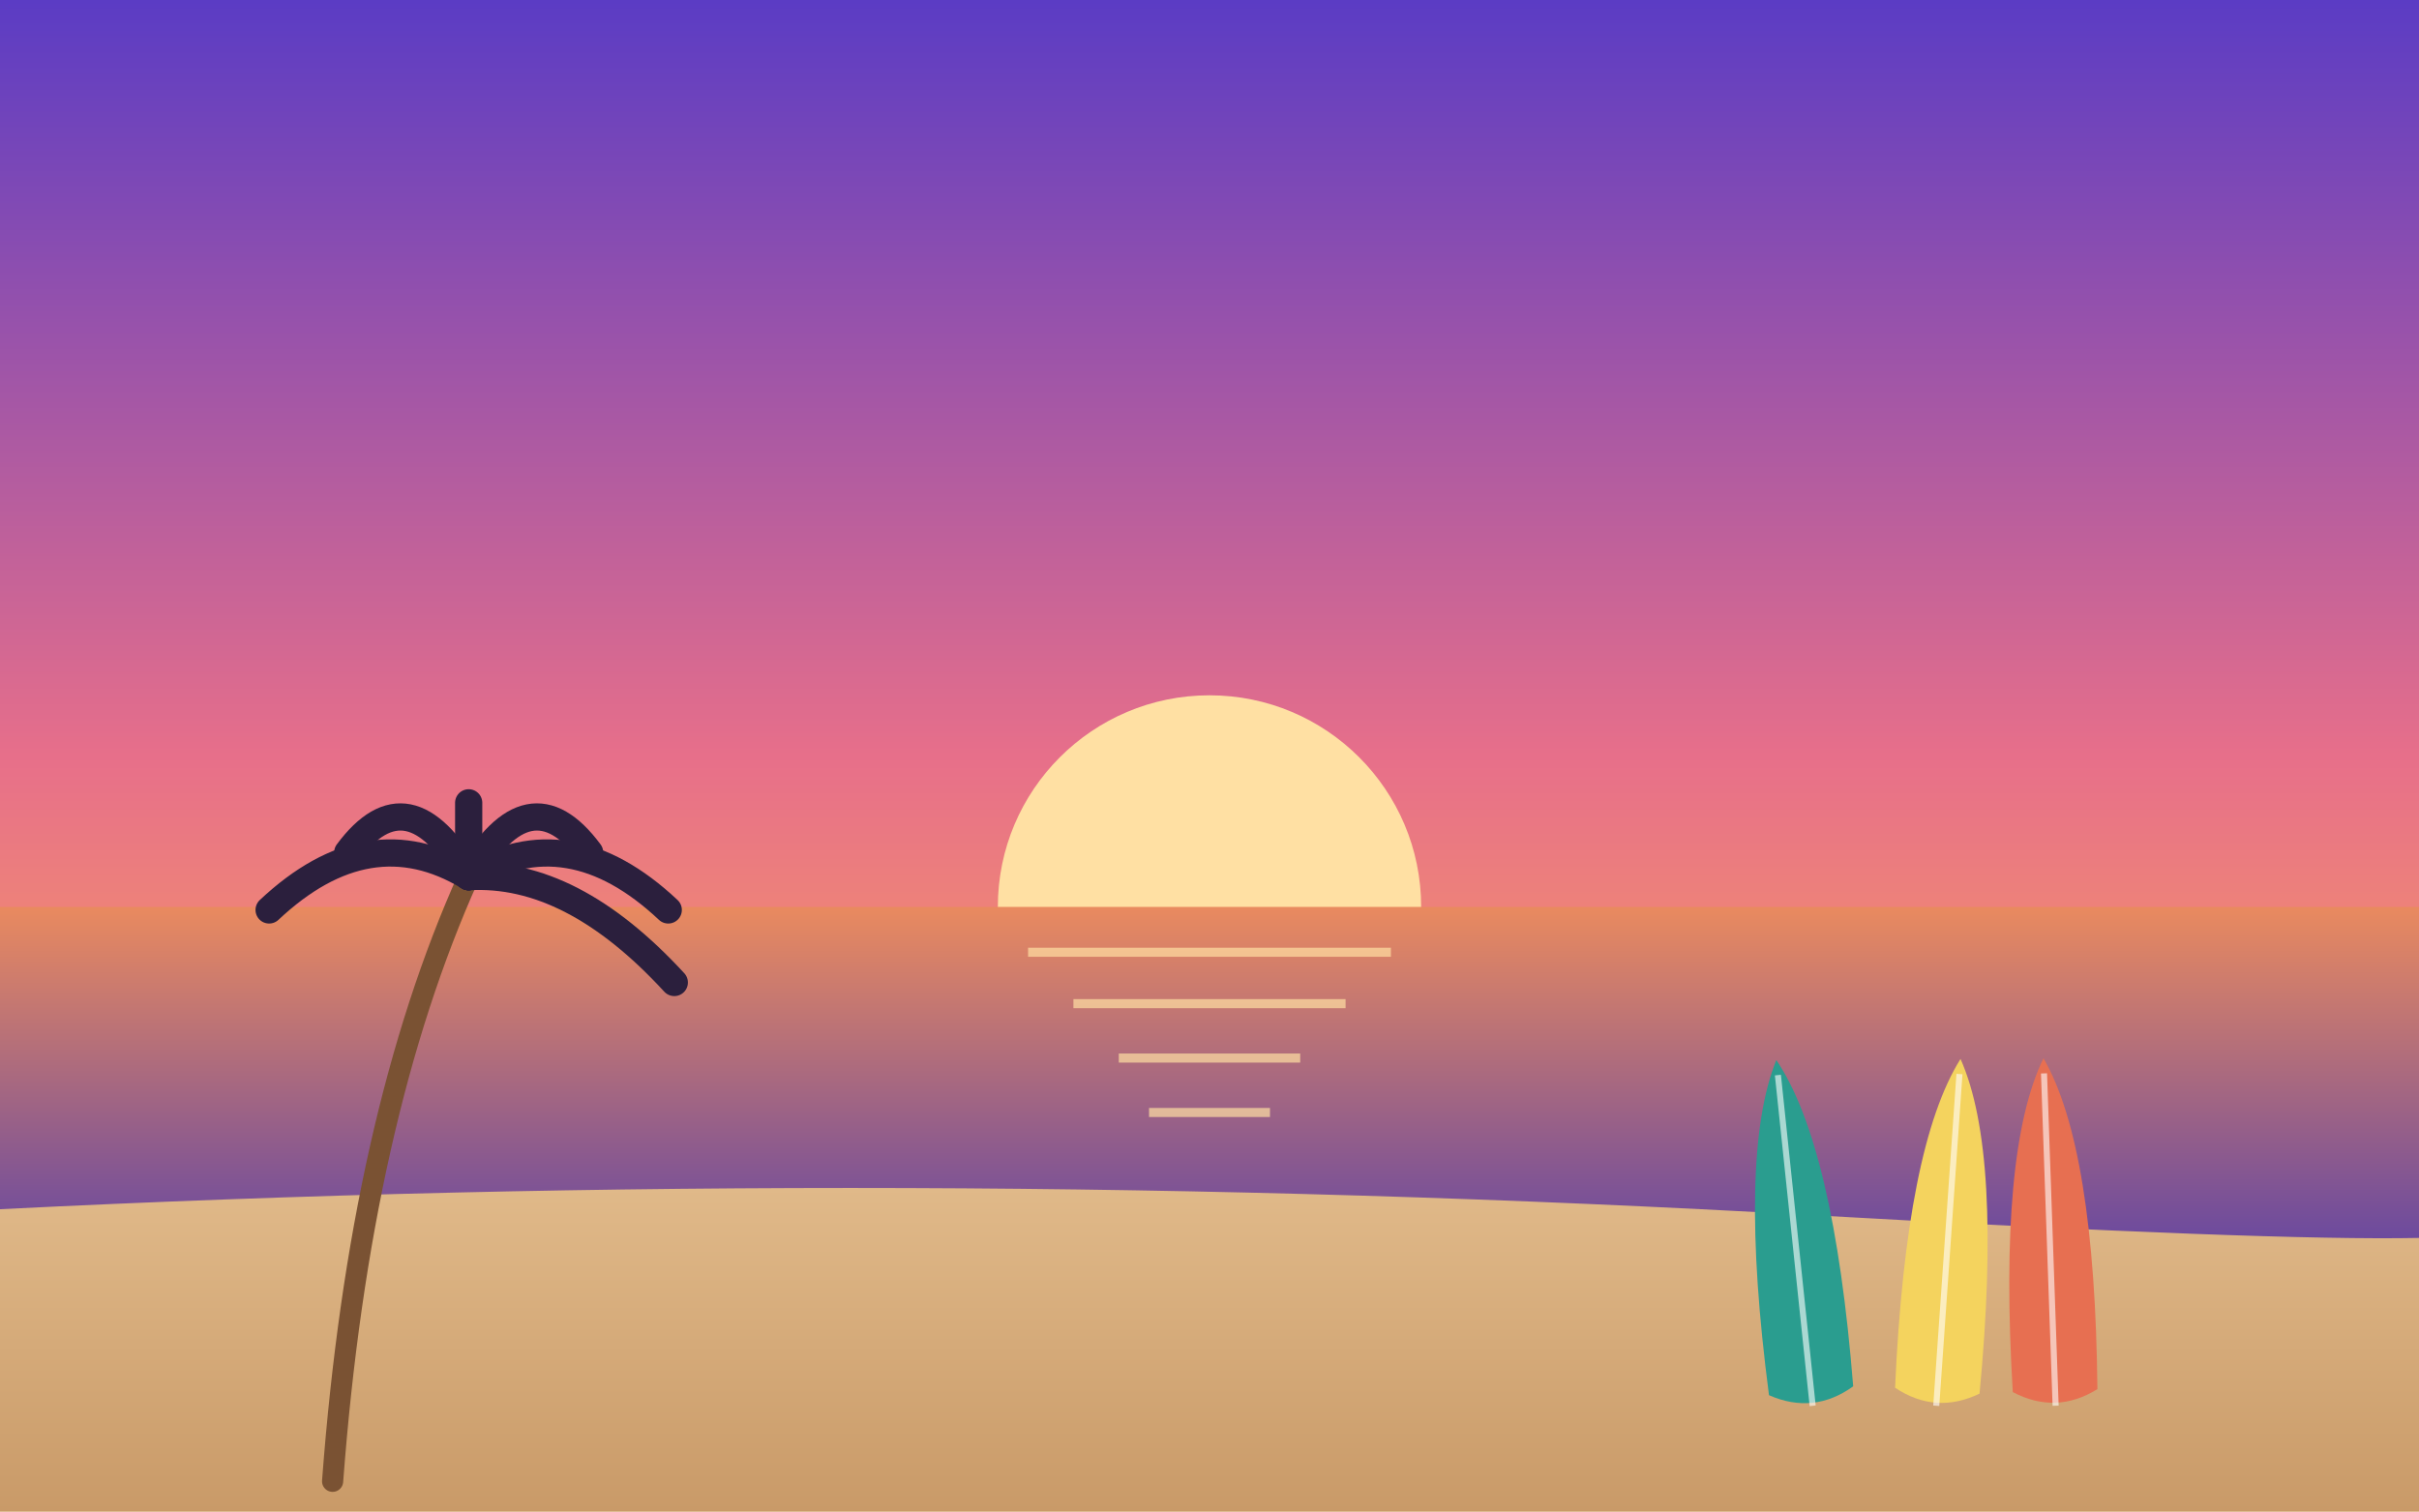
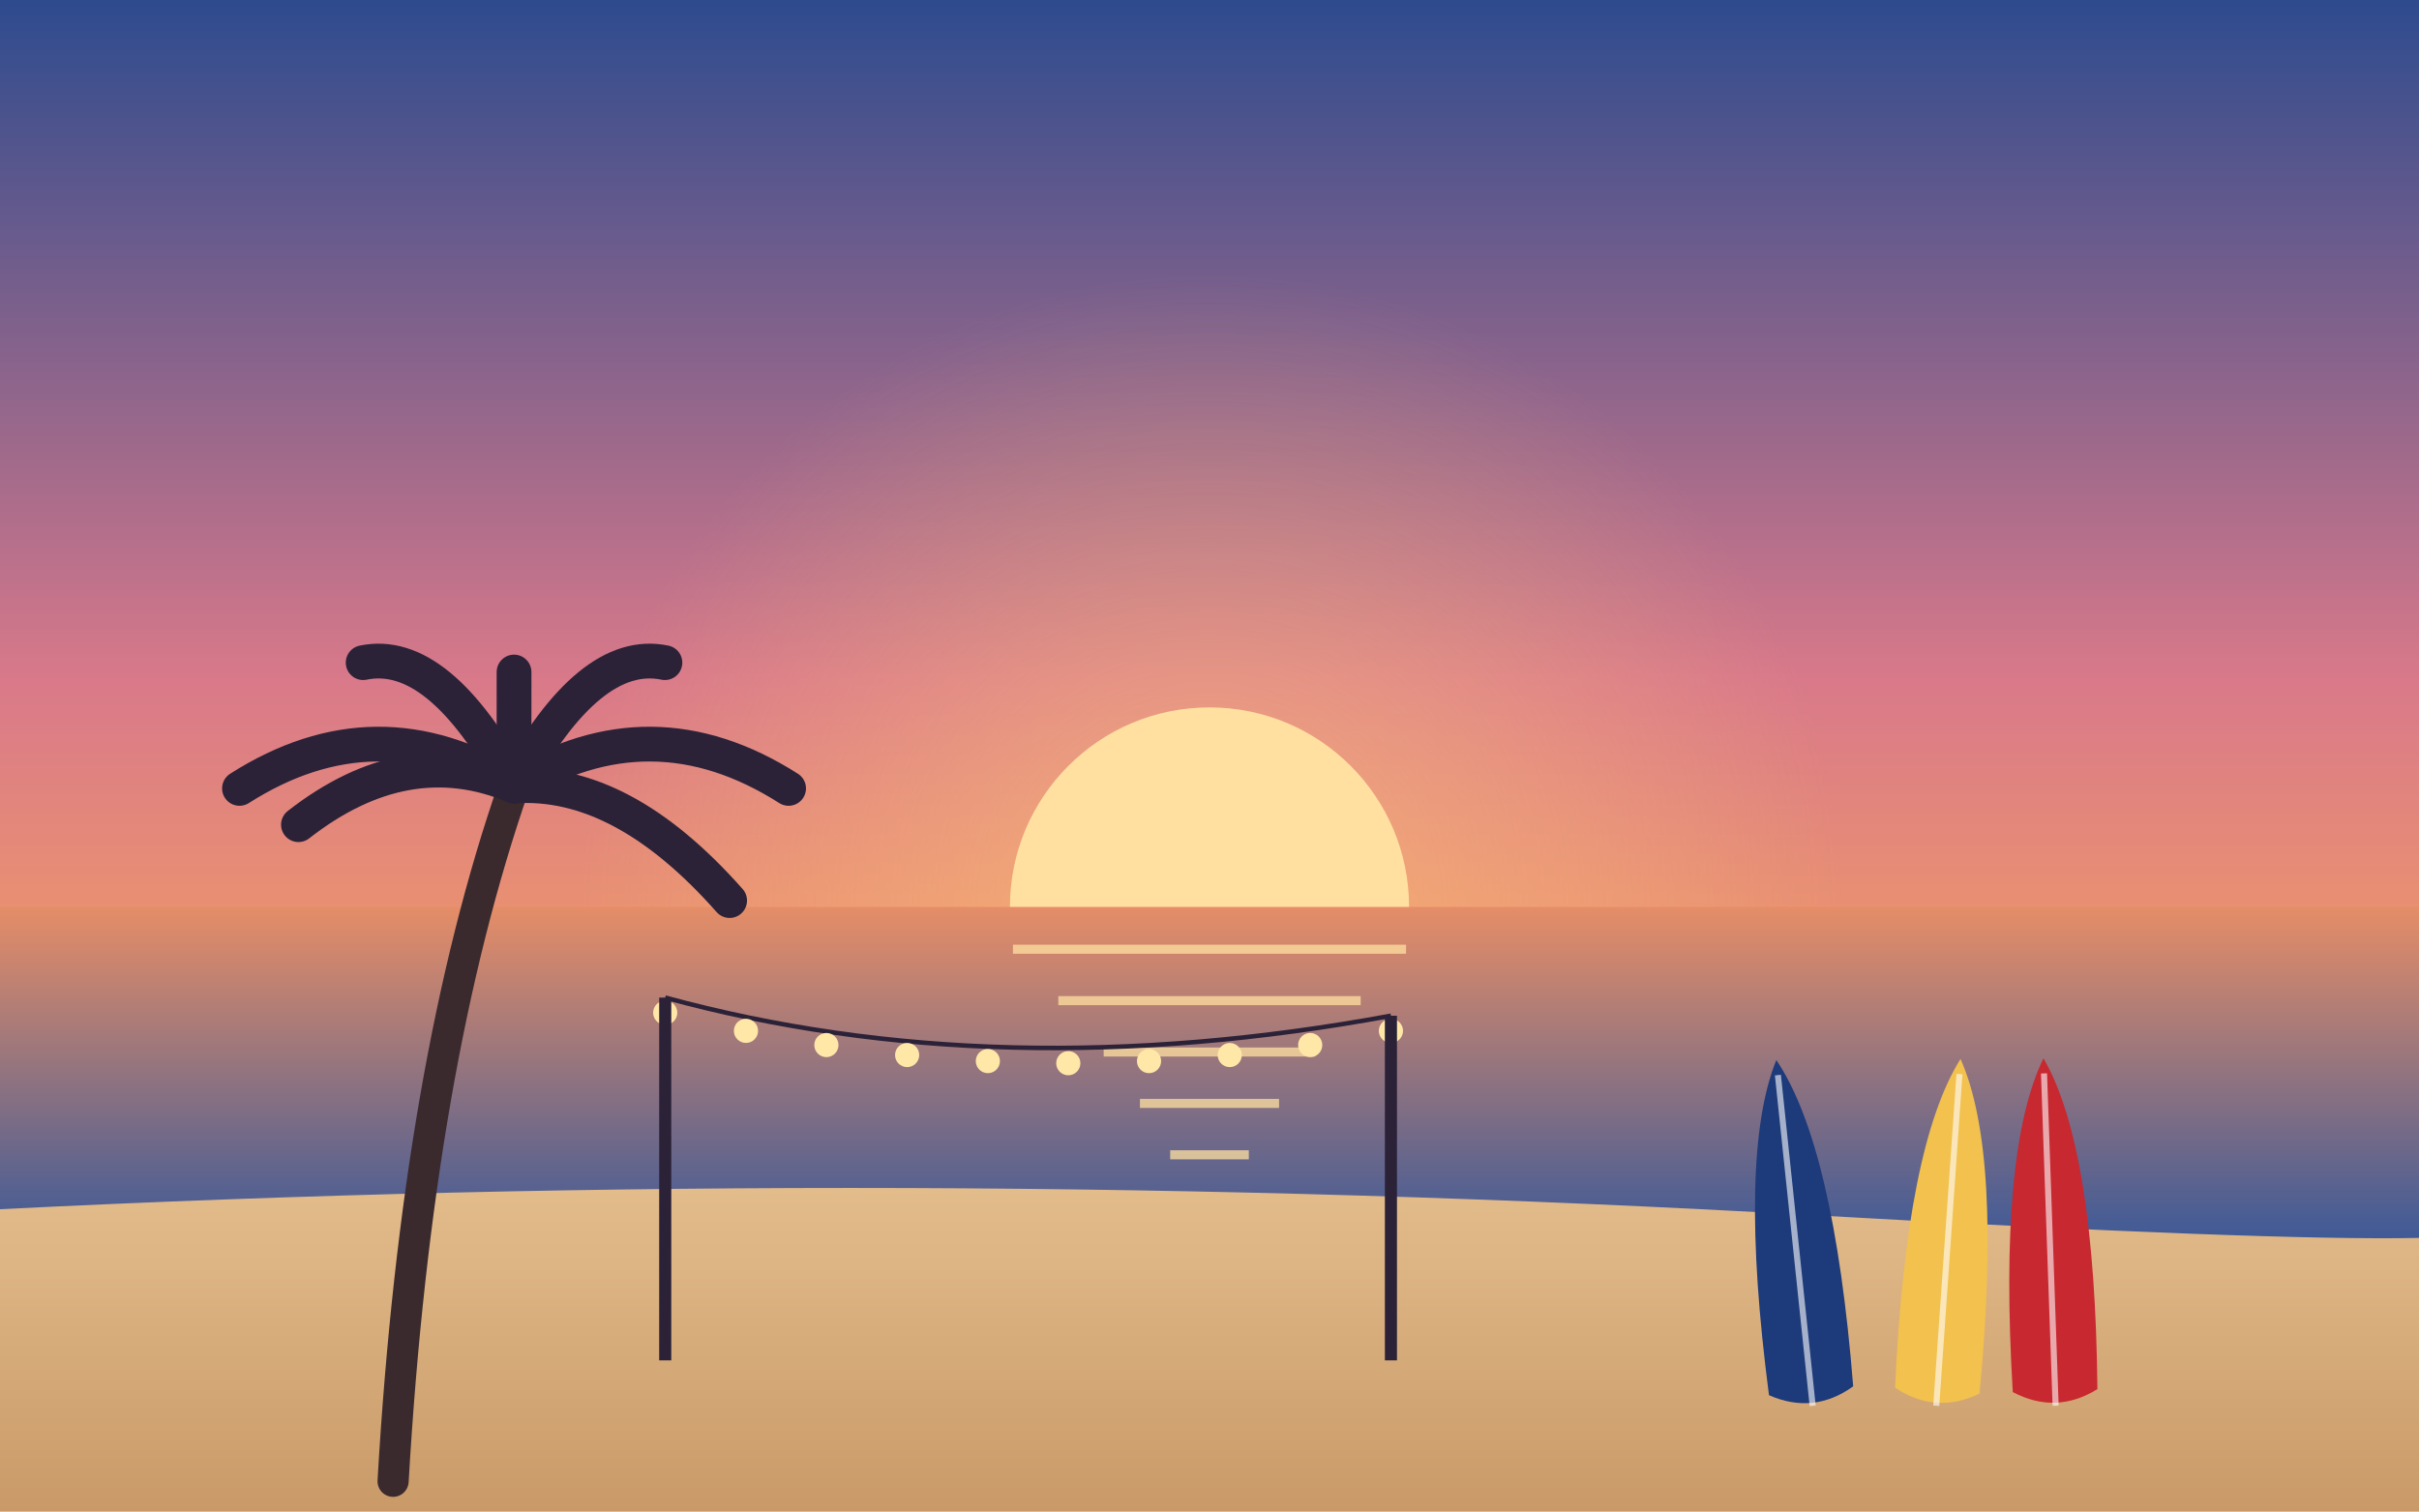
<svg xmlns="http://www.w3.org/2000/svg" viewBox="0 0 800 500" preserveAspectRatio="xMidYMid slice">
  <defs>
-     <linearGradient id="sky" x1="0" y1="0" x2="0" y2="1">
-       <stop offset="0" stop-color="#5b3cc4" />
-       <stop offset="0.5" stop-color="#e76f8a" />
-       <stop offset="0.8" stop-color="#f9a65a" />
-       <stop offset="1" stop-color="#fdd59a" />
+     <linearGradient id="s17l1" x1="0" y1="0" x2="0" y2="1">
+       <stop offset="0" stop-color="#2E4B8E" />
+       <stop offset="0.45" stop-color="#D9798A" />
+       <stop offset="0.72" stop-color="#F5A25F" />
+       <stop offset="1" stop-color="#FCD9A1" />
    </linearGradient>
-     <linearGradient id="sea" x1="0" y1="0" x2="0" y2="1">
-       <stop offset="0" stop-color="#e98a5f" />
-       <stop offset="1" stop-color="#6c4a9e" />
+     <radialGradient id="s17r2" cx="0.5" cy="0.5" r="0.5">
+       <stop offset="0" stop-color="#FFC77A" stop-opacity="0.55" />
+       <stop offset="1" stop-color="#FFC77A" stop-opacity="0" />
+     </radialGradient>
+     <linearGradient id="s17l3" x1="0" y1="0" x2="0" y2="1">
+       <stop offset="0" stop-color="#E58D67" />
+       <stop offset="1" stop-color="#3F5A97" />
    </linearGradient>
-     <linearGradient id="sand" x1="0" y1="0" x2="0" y2="1">
-       <stop offset="0" stop-color="#e0b989" />
-       <stop offset="1" stop-color="#c99a68" />
+     <linearGradient id="s17l4" x1="0" y1="0" x2="0" y2="1">
+       <stop offset="0" stop-color="#E3BC8C" />
+       <stop offset="1" stop-color="#C99A68" />
    </linearGradient>
  </defs>
-   <rect width="800" height="500" fill="url(#sky)" />
-   <circle cx="400" cy="300" r="70" fill="#ffe0a3" />
-   <rect x="0" y="300" width="800" height="110" fill="url(#sea)" />
-   <path d="M340,315 h120" stroke="#ffe0a3" stroke-opacity="0.7" stroke-width="3" />
-   <path d="M355,332 h90" stroke="#ffe0a3" stroke-opacity="0.7" stroke-width="3" />
-   <path d="M370,350 h60" stroke="#ffe0a3" stroke-opacity="0.7" stroke-width="3" />
-   <path d="M380,368 h40" stroke="#ffe0a3" stroke-opacity="0.7" stroke-width="3" />
-   <path d="M0,400 Q300,385 600,402 T800,398 L800,500 L0,500 Z" fill="url(#sand)" />
-   <g transform="translate(600,470) rotate(-6)">
-     <path d="M0,-120 q16,30 14,110 q-14,8 -28,0 q-2,-80 14,-110 Z" fill="#2a9d8f" />
-     <path d="M0,-115 v110" stroke="#ffffff" stroke-opacity="0.6" stroke-width="2" />
+   <rect width="800" height="500" fill="url(#s17l1)" />
+   <circle cx="400" cy="300" r="211.2" fill="url(#s17r2)" />
+   <circle cx="400" cy="300" r="66" fill="#FFE0A0" />
+   <rect y="300" width="800" height="110" fill="url(#s17l3)" />
+   <path d="M335.0,314 h130" stroke="#FFE0A0" stroke-width="3" opacity=".75" />
+   <path d="M350.0,331 h100" stroke="#FFE0A0" stroke-width="3" opacity=".75" />
+   <path d="M365.0,348 h70" stroke="#FFE0A0" stroke-width="3" opacity=".75" />
+   <path d="M377.0,365 h46" stroke="#FFE0A0" stroke-width="3" opacity=".75" />
+   <path d="M387.0,382 h26" stroke="#FFE0A0" stroke-width="3" opacity=".75" />
+   <path d="M0,400 Q300,385 600,402 T800,398 L800,500 L0,500 Z" fill="url(#s17l4)" />
+   <g transform="translate(600 470) rotate(-6)">
+     <path d="M0,-120 q16,30 14,110 q-14,8 -28,0 q-2,-80 14,-110 Z" fill="#1D3A7A" />
+     <path d="M0,-115 v110" stroke="#FFFFFF" stroke-opacity=".6" stroke-width="2" />
  </g>
-   <g transform="translate(640,470) rotate(4)">
-     <path d="M0,-120 q16,30 14,110 q-14,8 -28,0 q-2,-80 14,-110 Z" fill="#f4d35e" />
-     <path d="M0,-115 v110" stroke="#ffffff" stroke-opacity="0.6" stroke-width="2" />
+   <g transform="translate(640 470) rotate(4)">
+     <path d="M0,-120 q16,30 14,110 q-14,8 -28,0 q-2,-80 14,-110 Z" fill="#F2C14E" />
+     <path d="M0,-115 v110" stroke="#FFFFFF" stroke-opacity=".6" stroke-width="2" />
  </g>
-   <g transform="translate(680,470) rotate(-2)">
-     <path d="M0,-120 q16,30 14,110 q-14,8 -28,0 q-2,-80 14,-110 Z" fill="#e76f51" />
-     <path d="M0,-115 v110" stroke="#ffffff" stroke-opacity="0.6" stroke-width="2" />
+   <g transform="translate(680 470) rotate(-2)">
+     <path d="M0,-120 q16,30 14,110 q-14,8 -28,0 q-2,-80 14,-110 Z" fill="#C8282F" />
+     <path d="M0,-115 v110" stroke="#FFFFFF" stroke-opacity=".6" stroke-width="2" />
  </g>
-   <path d="M110,490 Q119.0,370.0 155,290" stroke="#7a5233" stroke-width="7" fill="none" stroke-linecap="round" />
-   <path d="M155,290 Q122,270 89,301" stroke="#2b1f3d" stroke-width="9" fill="none" stroke-linecap="round" />
-   <path d="M155,290 Q135,255 115,282" stroke="#2b1f3d" stroke-width="9" fill="none" stroke-linecap="round" />
-   <path d="M155,290 Q155,250 155,275" stroke="#2b1f3d" stroke-width="9" fill="none" stroke-linecap="round" />
-   <path d="M155,290 Q175,255 195,282" stroke="#2b1f3d" stroke-width="9" fill="none" stroke-linecap="round" />
-   <path d="M155,290 Q188,270 221,301" stroke="#2b1f3d" stroke-width="9" fill="none" stroke-linecap="round" />
-   <path d="M155,290 Q189,288 223,325" stroke="#2b1f3d" stroke-width="9" fill="none" stroke-linecap="round" />
+   <path d="M130,490 Q138,352 170,260" stroke="#3A2A2E" stroke-width="10.3" fill="none" stroke-linecap="round" />
+   <path d="M170,260 Q124.6,231.9 79.2,260.8" stroke="#2B2238" stroke-width="11.5" fill="none" stroke-linecap="round" />
+   <path d="M170,260 Q145.1,214 120.1,219.2" stroke="#2B2238" stroke-width="11.5" fill="none" stroke-linecap="round" />
+   <path d="M170,260 Q170,224.1 170,222.3" stroke="#2B2238" stroke-width="11.5" fill="none" stroke-linecap="round" />
+   <path d="M170,260 Q194.9,214 219.9,219.2" stroke="#2B2238" stroke-width="11.5" fill="none" stroke-linecap="round" />
+   <path d="M170,260 Q215.4,231.9 260.8,260.8" stroke="#2B2238" stroke-width="11.5" fill="none" stroke-linecap="round" />
+   <path d="M170,260 Q205.7,257.6 241.3,297.9" stroke="#2B2238" stroke-width="11.5" fill="none" stroke-linecap="round" />
+   <path d="M170,260 Q134.3,245 98.7,272.8" stroke="#2B2238" stroke-width="11.5" fill="none" stroke-linecap="round" />
+   <path d="M220,330 Q330,360 460,336" stroke="#2B2238" stroke-width="1.5" fill="none" />
+   <circle cx="220" cy="335" r="4" fill="#FFE7A8" />
+   <circle cx="246.7" cy="341" r="4" fill="#FFE7A8" />
+   <circle cx="273.3" cy="345.7" r="4" fill="#FFE7A8" />
+   <circle cx="300" cy="349" r="4" fill="#FFE7A8" />
+   <circle cx="326.7" cy="351" r="4" fill="#FFE7A8" />
+   <circle cx="353.3" cy="351.7" r="4" fill="#FFE7A8" />
+   <circle cx="380" cy="351" r="4" fill="#FFE7A8" />
+   <circle cx="406.7" cy="349" r="4" fill="#FFE7A8" />
+   <circle cx="433.3" cy="345.7" r="4" fill="#FFE7A8" />
+   <circle cx="460" cy="341" r="4" fill="#FFE7A8" />
+   <path d="M220,330 v120 M460,336 v114" stroke="#2B2238" stroke-width="4" />
</svg>
